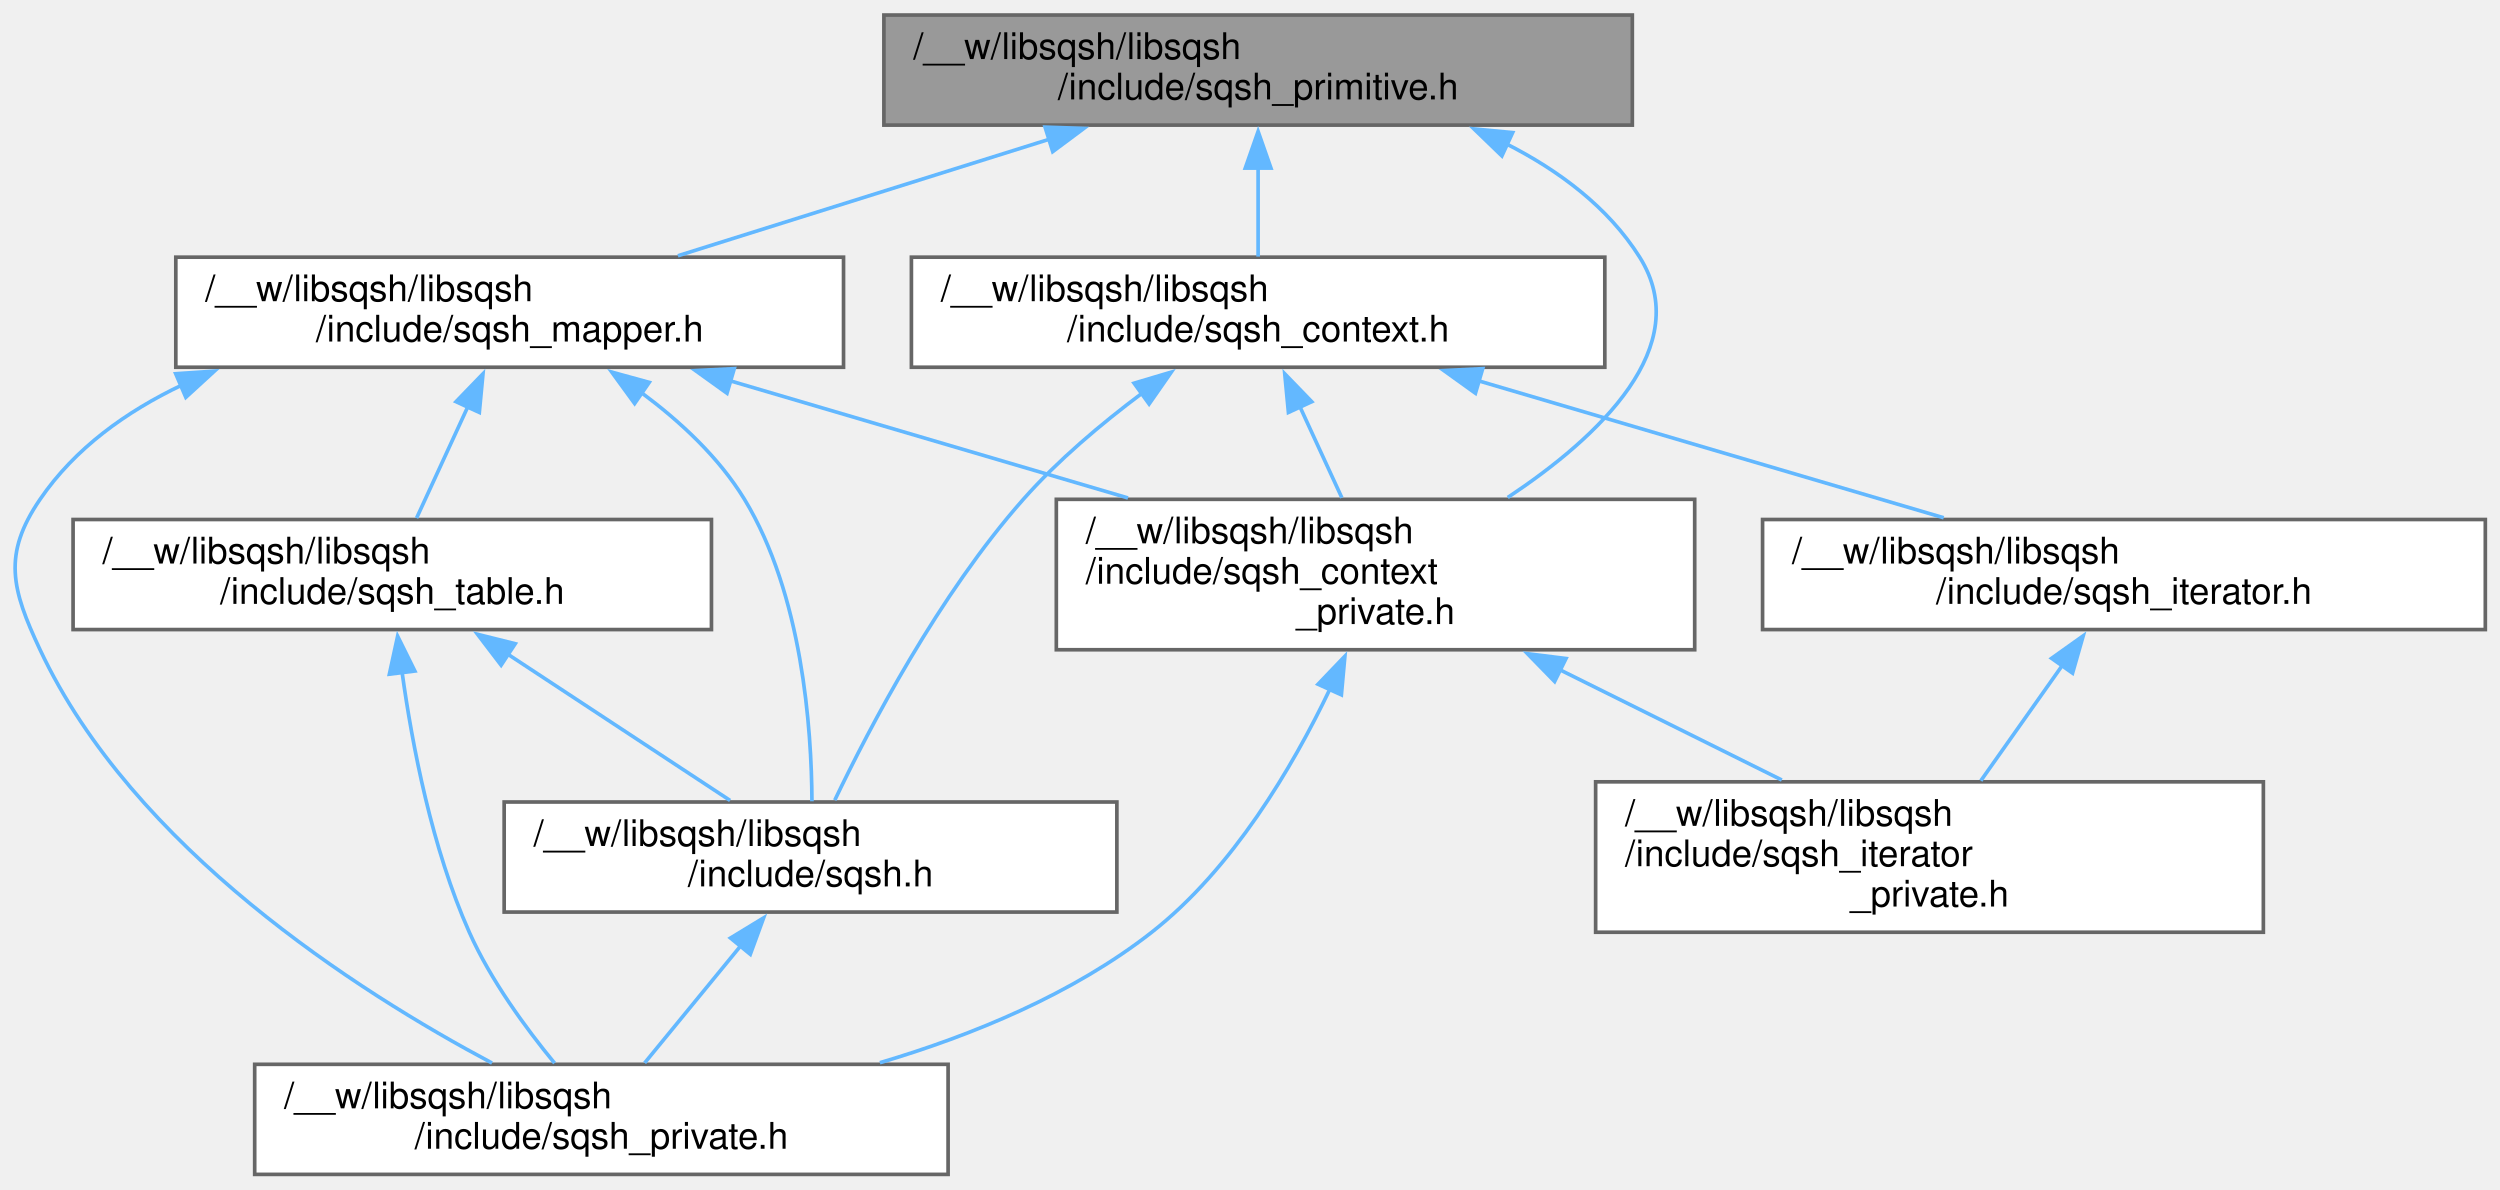
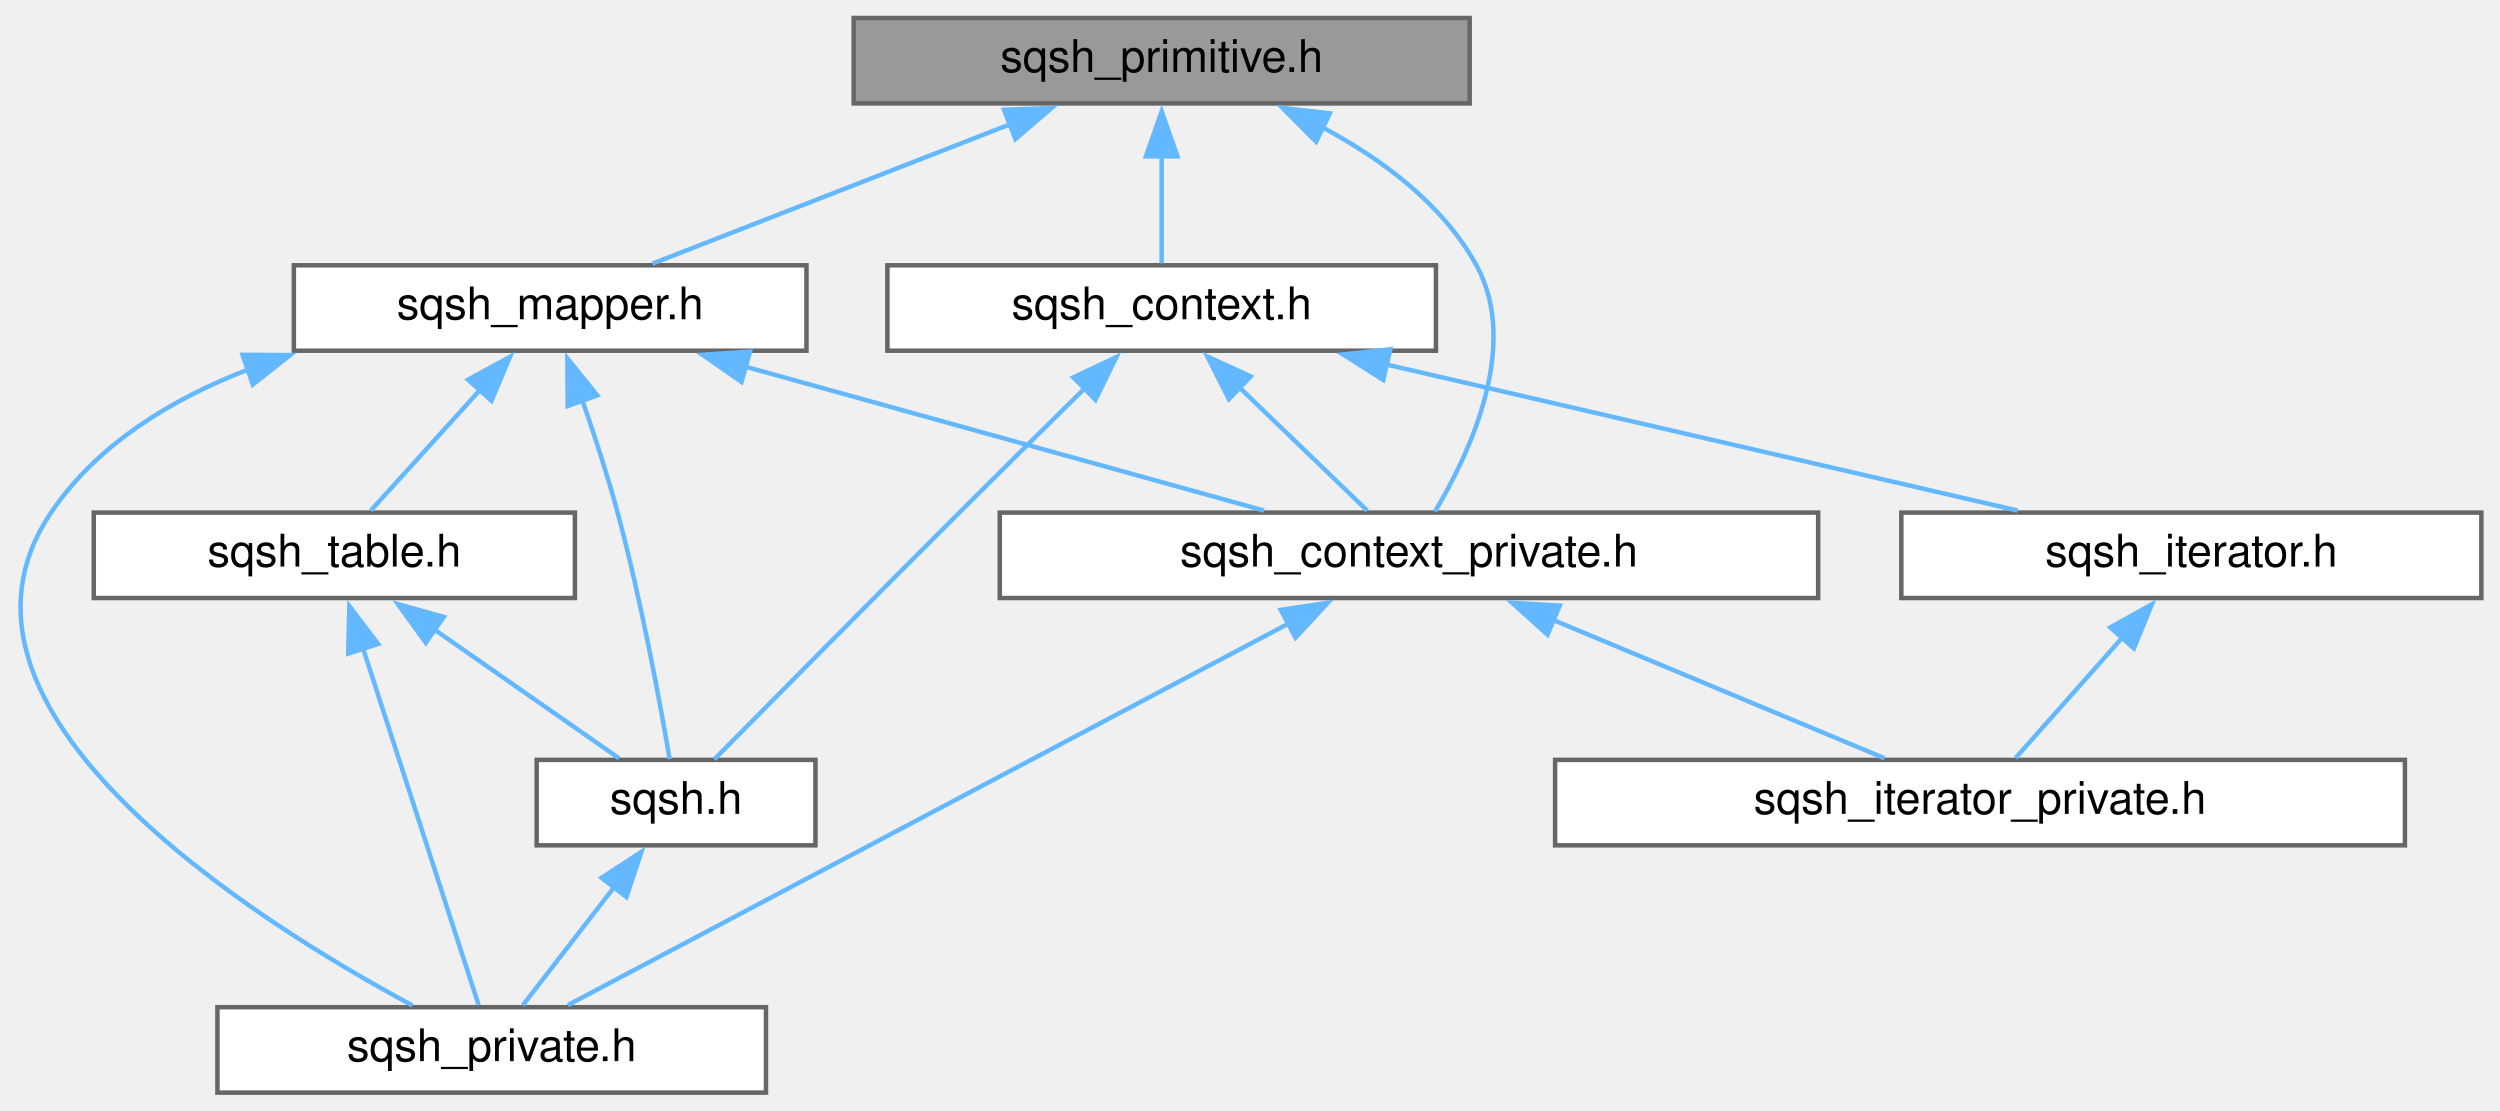
- <svg xmlns="http://www.w3.org/2000/svg" xmlns:xlink="http://www.w3.org/1999/xlink" width="681pt" height="324pt" viewBox="0.00 0.00 681.42 324.00">
-   <g id="graph0" class="graph" transform="scale(1 1) rotate(0) translate(4 320)">
+ <svg xmlns="http://www.w3.org/2000/svg" xmlns:xlink="http://www.w3.org/1999/xlink" width="556pt" height="247pt" viewBox="0.00 0.00 555.71 247.00">
+   <g id="graph0" class="graph" transform="scale(1 1) rotate(0) translate(4 243)">
    <g id="node1" class="node">
      <g id="a_node1">
        <a xlink:title=" ">
-           <polygon fill="#999999" stroke="#666666" points="440.92,-316 236.92,-316 236.92,-286 440.92,-286 440.92,-316" />
-           <text text-anchor="start" x="244.92" y="-304" font-family="Helvetica,sans-Serif" font-size="10.00">/__w/libsqsh/libsqsh</text>
-           <text text-anchor="middle" x="338.92" y="-293" font-family="Helvetica,sans-Serif" font-size="10.00">/include/sqsh_primitive.h</text>
+           <polygon fill="#999999" stroke="#666666" points="322.71,-239 185.71,-239 185.71,-220 322.71,-220 322.71,-239" />
+           <text text-anchor="middle" x="254.21" y="-227" font-family="Helvetica,sans-Serif" font-size="10.00">sqsh_primitive.h</text>
        </a>
      </g>
    </g>
    <g id="node2" class="node">
      <g id="a_node2">
        <a xlink:href="sqsh__context_8h.html" target="_top" xlink:title=" ">
-           <polygon fill="white" stroke="#666666" points="433.42,-250 244.42,-250 244.42,-220 433.42,-220 433.42,-250" />
-           <text text-anchor="start" x="252.42" y="-238" font-family="Helvetica,sans-Serif" font-size="10.00">/__w/libsqsh/libsqsh</text>
-           <text text-anchor="middle" x="338.92" y="-227" font-family="Helvetica,sans-Serif" font-size="10.00">/include/sqsh_context.h</text>
+           <polygon fill="white" stroke="#666666" points="315.21,-184 193.21,-184 193.21,-165 315.21,-165 315.21,-184" />
+           <text text-anchor="middle" x="254.21" y="-172" font-family="Helvetica,sans-Serif" font-size="10.00">sqsh_context.h</text>
        </a>
      </g>
    </g>
    <g id="edge1" class="edge">
-       <path fill="none" stroke="#63b8ff" d="M338.92,-274.39C338.92,-266.13 338.92,-257.28 338.92,-250.16" />
-       <polygon fill="#63b8ff" stroke="#63b8ff" points="335.42,-274.28 338.92,-284.28 342.42,-274.28 335.42,-274.28" />
+       <path fill="none" stroke="#63b8ff" d="M254.21,-208.35C254.21,-200.1 254.21,-190.97 254.21,-184.44" />
+       <polygon fill="#63b8ff" stroke="#63b8ff" points="250.71,-208.23 254.21,-218.23 257.71,-208.23 250.71,-208.23" />
    </g>
    <g id="node5" class="node">
      <g id="a_node5">
        <a xlink:href="sqsh__context__private_8h.html" target="_top" xlink:title=" ">
-           <polygon fill="white" stroke="#666666" points="457.92,-184 283.92,-184 283.92,-143 457.92,-143 457.92,-184" />
-           <text text-anchor="start" x="291.92" y="-172" font-family="Helvetica,sans-Serif" font-size="10.00">/__w/libsqsh/libsqsh</text>
-           <text text-anchor="start" x="291.92" y="-161" font-family="Helvetica,sans-Serif" font-size="10.00">/include/sqsh_context</text>
-           <text text-anchor="middle" x="370.92" y="-150" font-family="Helvetica,sans-Serif" font-size="10.00">_private.h</text>
+           <polygon fill="white" stroke="#666666" points="400.21,-129 218.21,-129 218.21,-110 400.21,-110 400.21,-129" />
+           <text text-anchor="middle" x="309.21" y="-117" font-family="Helvetica,sans-Serif" font-size="10.00">sqsh_context_private.h</text>
        </a>
      </g>
    </g>
    <g id="edge9" class="edge">
-       <path fill="none" stroke="#63b8ff" d="M406.46,-280.95C420.88,-273.65 434.34,-263.64 442.92,-250 458.15,-225.77 431.93,-201.08 406.96,-184.5" />
-       <polygon fill="#63b8ff" stroke="#63b8ff" points="405.37,-277.6 397.75,-284.96 408.3,-283.96 405.37,-277.6" />
+       <path fill="none" stroke="#63b8ff" d="M289.7,-214.82C303,-207.75 316.7,-197.68 324.21,-184 334.03,-166.13 322.62,-142 314.99,-129.24" />
+       <polygon fill="#63b8ff" stroke="#63b8ff" points="288.56,-211.48 281.08,-218.99 291.61,-217.79 288.56,-211.48" />
    </g>
    <g id="node8" class="node">
      <g id="a_node8">
        <a xlink:href="sqsh__mapper_8h.html" target="_top" xlink:title=" ">
-           <polygon fill="white" stroke="#666666" points="225.92,-250 43.92,-250 43.92,-220 225.92,-220 225.92,-250" />
-           <text text-anchor="start" x="51.92" y="-238" font-family="Helvetica,sans-Serif" font-size="10.00">/__w/libsqsh/libsqsh</text>
-           <text text-anchor="middle" x="134.92" y="-227" font-family="Helvetica,sans-Serif" font-size="10.00">/include/sqsh_mapper.h</text>
+           <polygon fill="white" stroke="#666666" points="175.21,-184 61.21,-184 61.21,-165 175.21,-165 175.21,-184" />
+           <text text-anchor="middle" x="118.21" y="-172" font-family="Helvetica,sans-Serif" font-size="10.00">sqsh_mapper.h</text>
        </a>
      </g>
    </g>
    <g id="edge10" class="edge">
-       <path fill="none" stroke="#63b8ff" d="M281.92,-282.12C249.99,-272.1 210.71,-259.78 180.78,-250.39" />
-       <polygon fill="#63b8ff" stroke="#63b8ff" points="280.85,-285.45 291.44,-285.1 282.94,-278.77 280.85,-285.45" />
+       <path fill="none" stroke="#63b8ff" d="M220.73,-215.45C195.91,-205.78 162.74,-192.85 140.94,-184.36" />
+       <polygon fill="#63b8ff" stroke="#63b8ff" points="219.14,-218.59 229.73,-218.96 221.68,-212.07 219.14,-218.59" />
    </g>
    <g id="node3" class="node">
      <g id="a_node3">
        <a xlink:href="sqsh_8h.html" target="_top" xlink:title=" ">
-           <polygon fill="white" stroke="#666666" points="300.42,-101.5 133.42,-101.5 133.42,-71.5 300.42,-71.5 300.42,-101.5" />
-           <text text-anchor="start" x="141.42" y="-89.5" font-family="Helvetica,sans-Serif" font-size="10.00">/__w/libsqsh/libsqsh</text>
-           <text text-anchor="middle" x="216.92" y="-78.5" font-family="Helvetica,sans-Serif" font-size="10.00">/include/sqsh.h</text>
+           <polygon fill="white" stroke="#666666" points="177.21,-74 115.21,-74 115.21,-55 177.21,-55 177.21,-74" />
+           <text text-anchor="middle" x="146.21" y="-62" font-family="Helvetica,sans-Serif" font-size="10.00">sqsh.h</text>
        </a>
      </g>
    </g>
    <g id="edge2" class="edge">
-       <path fill="none" stroke="#63b8ff" d="M307.17,-212.83C296.2,-204.61 284.31,-194.62 274.92,-184 251.99,-158.09 233.04,-121.88 223.53,-102" />
-       <polygon fill="#63b8ff" stroke="#63b8ff" points="305.11,-215.66 315.27,-218.68 309.21,-209.98 305.11,-215.66" />
+       <path fill="none" stroke="#63b8ff" d="M237.24,-156.79C228.79,-148.46 218.44,-138.22 209.21,-129 189.65,-109.47 166.83,-86.4 154.74,-74.15" />
+       <polygon fill="#63b8ff" stroke="#63b8ff" points="234.56,-159.07 244.14,-163.6 239.48,-154.08 234.56,-159.07" />
    </g>
    <g id="edge4" class="edge">
-       <path fill="none" stroke="#63b8ff" d="M350.34,-209.19C354.08,-201.06 358.19,-192.14 361.75,-184.42" />
-       <polygon fill="#63b8ff" stroke="#63b8ff" points="347.18,-207.68 346.18,-218.22 353.54,-210.61 347.18,-207.68" />
+       <path fill="none" stroke="#63b8ff" d="M271.56,-156.78C280.96,-147.72 292.2,-136.9 299.93,-129.44" />
+       <polygon fill="#63b8ff" stroke="#63b8ff" points="269.16,-154.24 264.38,-163.7 274.01,-159.28 269.16,-154.24" />
    </g>
    <g id="node7" class="node">
      <g id="a_node7">
        <a xlink:href="sqsh__iterator_8h.html" target="_top" xlink:title=" ">
-           <polygon fill="white" stroke="#666666" points="673.42,-178.5 476.42,-178.5 476.42,-148.5 673.42,-148.5 673.42,-178.5" />
-           <text text-anchor="start" x="484.42" y="-166.5" font-family="Helvetica,sans-Serif" font-size="10.00">/__w/libsqsh/libsqsh</text>
-           <text text-anchor="middle" x="574.92" y="-155.5" font-family="Helvetica,sans-Serif" font-size="10.00">/include/sqsh_iterator.h</text>
+           <polygon fill="white" stroke="#666666" points="547.71,-129 418.71,-129 418.71,-110 547.71,-110 547.71,-129" />
+           <text text-anchor="middle" x="483.21" y="-117" font-family="Helvetica,sans-Serif" font-size="10.00">sqsh_iterator.h</text>
        </a>
      </g>
    </g>
    <g id="edge7" class="edge">
-       <path fill="none" stroke="#63b8ff" d="M399.11,-216.27C438.37,-204.71 488.97,-189.81 525.79,-178.97" />
-       <polygon fill="#63b8ff" stroke="#63b8ff" points="398.16,-212.91 389.55,-219.09 400.14,-219.62 398.16,-212.91" />
+       <path fill="none" stroke="#63b8ff" d="M304.2,-161.93C346.39,-152.17 405.94,-138.38 444.56,-129.45" />
+       <polygon fill="#63b8ff" stroke="#63b8ff" points="303.49,-158.5 294.53,-164.17 305.06,-165.32 303.49,-158.5" />
    </g>
    <g id="node4" class="node">
      <g id="a_node4">
        <a xlink:href="sqsh__private_8h.html" target="_top" xlink:title=" ">
-           <polygon fill="white" stroke="#666666" points="254.42,-30 65.42,-30 65.42,0 254.42,0 254.42,-30" />
-           <text text-anchor="start" x="73.42" y="-18" font-family="Helvetica,sans-Serif" font-size="10.00">/__w/libsqsh/libsqsh</text>
-           <text text-anchor="middle" x="159.92" y="-7" font-family="Helvetica,sans-Serif" font-size="10.00">/include/sqsh_private.h</text>
+           <polygon fill="white" stroke="#666666" points="166.21,-19 44.21,-19 44.21,0 166.21,0 166.21,-19" />
+           <text text-anchor="middle" x="105.21" y="-7" font-family="Helvetica,sans-Serif" font-size="10.00">sqsh_private.h</text>
        </a>
      </g>
    </g>
    <g id="edge3" class="edge">
-       <path fill="none" stroke="#63b8ff" d="M197.93,-62.35C189.26,-51.78 179.27,-39.6 171.71,-30.38" />
-       <polygon fill="#63b8ff" stroke="#63b8ff" points="195.1,-64.42 204.15,-69.93 200.51,-59.98 195.1,-64.42" />
+       <path fill="none" stroke="#63b8ff" d="M132.4,-45.65C125.58,-36.84 117.66,-26.59 112.13,-19.44" />
+       <polygon fill="#63b8ff" stroke="#63b8ff" points="129.63,-47.78 138.51,-53.55 135.16,-43.5 129.63,-47.78" />
    </g>
    <g id="edge6" class="edge">
-       <path fill="none" stroke="#63b8ff" d="M358.44,-132.17C348.27,-110.9 331.97,-83.28 309.92,-66 288.52,-49.24 261.24,-37.97 235.83,-30.44" />
-       <polygon fill="#63b8ff" stroke="#63b8ff" points="355.25,-133.6 362.58,-141.25 361.62,-130.7 355.25,-133.6" />
+       <path fill="none" stroke="#63b8ff" d="M282.59,-104.41C239.97,-81.84 157.61,-38.24 122.14,-19.46" />
+       <polygon fill="#63b8ff" stroke="#63b8ff" points="280.7,-107.37 291.18,-108.95 283.98,-101.18 280.7,-107.37" />
    </g>
    <g id="node6" class="node">
      <g id="a_node6">
        <a xlink:href="sqsh__iterator__private_8h.html" target="_top" xlink:title=" ">
-           <polygon fill="white" stroke="#666666" points="612.92,-107 430.92,-107 430.92,-66 612.92,-66 612.92,-107" />
-           <text text-anchor="start" x="438.92" y="-95" font-family="Helvetica,sans-Serif" font-size="10.00">/__w/libsqsh/libsqsh</text>
-           <text text-anchor="start" x="438.92" y="-84" font-family="Helvetica,sans-Serif" font-size="10.00">/include/sqsh_iterator</text>
-           <text text-anchor="middle" x="521.92" y="-73" font-family="Helvetica,sans-Serif" font-size="10.00">_private.h</text>
+           <polygon fill="white" stroke="#666666" points="530.71,-74 341.71,-74 341.71,-55 530.71,-55 530.71,-74" />
+           <text text-anchor="middle" x="436.21" y="-62" font-family="Helvetica,sans-Serif" font-size="10.00">sqsh_iterator_private.h</text>
        </a>
      </g>
    </g>
    <g id="edge5" class="edge">
-       <path fill="none" stroke="#63b8ff" d="M421.29,-137.48C440.92,-127.73 463.12,-116.7 481.66,-107.49" />
-       <polygon fill="#63b8ff" stroke="#63b8ff" points="419.74,-134.34 412.34,-141.92 422.85,-140.61 419.74,-134.34" />
+       <path fill="none" stroke="#63b8ff" d="M341.1,-105.19C364.21,-95.55 394.81,-82.78 414.99,-74.36" />
+       <polygon fill="#63b8ff" stroke="#63b8ff" points="340.03,-101.84 332.15,-108.93 342.73,-108.31 340.03,-101.84" />
    </g>
    <g id="edge8" class="edge">
-       <path fill="none" stroke="#63b8ff" d="M558.24,-138.9C551.06,-128.74 542.76,-117 535.91,-107.3" />
-       <polygon fill="#63b8ff" stroke="#63b8ff" points="555.19,-140.66 563.82,-146.8 560.91,-136.62 555.19,-140.66" />
+       <path fill="none" stroke="#63b8ff" d="M467.88,-101.22C459.96,-92.28 450.62,-81.74 444.14,-74.44" />
+       <polygon fill="#63b8ff" stroke="#63b8ff" points="465.19,-103.46 474.45,-108.62 470.43,-98.81 465.19,-103.46" />
    </g>
    <g id="edge11" class="edge">
-       <path fill="none" stroke="#63b8ff" d="M170.72,-213.16C181.32,-205.31 191.95,-195.46 198.92,-184 214.67,-158.08 217.22,-121.55 217.31,-101.7" />
-       <polygon fill="#63b8ff" stroke="#63b8ff" points="168.98,-210.11 162.74,-218.68 172.96,-215.87 168.98,-210.11" />
+       <path fill="none" stroke="#63b8ff" d="M125.38,-153.94C128.06,-146.24 130.98,-137.26 133.21,-129 138.43,-109.66 142.68,-86.52 144.78,-74.21" />
+       <polygon fill="#63b8ff" stroke="#63b8ff" points="122.11,-152.71 122.03,-163.31 128.7,-155.07 122.11,-152.71" />
    </g>
    <g id="edge13" class="edge">
-       <path fill="none" stroke="#63b8ff" d="M45.66,-215.18C30.39,-207.93 16.41,-197.9 6.92,-184 -3.36,-168.95 -0.83,-159.49 6.92,-143 32.3,-88.94 93.25,-49.95 130.1,-30.35" />
-       <polygon fill="#63b8ff" stroke="#63b8ff" points="43.89,-218.23 54.46,-218.95 46.65,-211.8 43.89,-218.23" />
+       <path fill="none" stroke="#63b8ff" d="M51.12,-160.85C33.99,-154.26 17.52,-144.24 7.21,-129 -22.33,-85.33 52.04,-38.51 87.57,-19.39" />
+       <polygon fill="#63b8ff" stroke="#63b8ff" points="49.8,-164.09 60.39,-164.03 52.07,-157.47 49.8,-164.09" />
    </g>
    <g id="edge12" class="edge">
-       <path fill="none" stroke="#63b8ff" d="M194.99,-216.31C228.08,-206.56 269.25,-194.44 303.45,-184.37" />
-       <polygon fill="#63b8ff" stroke="#63b8ff" points="194.16,-212.91 185.55,-219.09 196.14,-219.62 194.16,-212.91" />
+       <path fill="none" stroke="#63b8ff" d="M161.49,-161.49C196.57,-151.76 245.24,-138.25 276.97,-129.45" />
+       <polygon fill="#63b8ff" stroke="#63b8ff" points="160.77,-158.06 152.07,-164.1 162.64,-164.8 160.77,-158.06" />
    </g>
    <g id="node9" class="node">
      <g id="a_node9">
        <a xlink:href="sqsh__table_8h.html" target="_top" xlink:title=" ">
-           <polygon fill="white" stroke="#666666" points="189.92,-178.5 15.92,-178.5 15.92,-148.5 189.92,-148.5 189.92,-178.5" />
-           <text text-anchor="start" x="23.92" y="-166.5" font-family="Helvetica,sans-Serif" font-size="10.00">/__w/libsqsh/libsqsh</text>
-           <text text-anchor="middle" x="102.92" y="-155.5" font-family="Helvetica,sans-Serif" font-size="10.00">/include/sqsh_table.h</text>
+           <polygon fill="white" stroke="#666666" points="123.71,-129 16.71,-129 16.71,-110 123.71,-110 123.71,-129" />
+           <text text-anchor="middle" x="70.21" y="-117" font-family="Helvetica,sans-Serif" font-size="10.00">sqsh_table.h</text>
        </a>
      </g>
    </g>
    <g id="edge14" class="edge">
-       <path fill="none" stroke="#63b8ff" d="M123.51,-209.23C118.83,-199.06 113.57,-187.64 109.54,-178.88" />
-       <polygon fill="#63b8ff" stroke="#63b8ff" points="120.29,-210.61 127.65,-218.22 126.65,-207.68 120.29,-210.61" />
+       <path fill="none" stroke="#63b8ff" d="M102.56,-156.22C94.46,-147.28 84.92,-136.74 78.31,-129.44" />
+       <polygon fill="#63b8ff" stroke="#63b8ff" points="99.96,-158.56 109.27,-163.63 105.15,-153.86 99.96,-158.56" />
    </g>
    <g id="edge15" class="edge">
-       <path fill="none" stroke="#63b8ff" d="M134.46,-141.75C153.71,-129.09 177.83,-113.21 195,-101.92" />
-       <polygon fill="#63b8ff" stroke="#63b8ff" points="132.59,-138.79 126.16,-147.21 136.44,-144.64 132.59,-138.79" />
+       <path fill="none" stroke="#63b8ff" d="M92.17,-103.19C105.58,-93.84 122.26,-82.21 133.51,-74.36" />
+       <polygon fill="#63b8ff" stroke="#63b8ff" points="90.55,-100.05 84.34,-108.64 94.55,-105.79 90.55,-100.05" />
    </g>
    <g id="edge16" class="edge">
-       <path fill="none" stroke="#63b8ff" d="M105.59,-136.92C108.35,-116.94 113.75,-88.83 123.92,-66 129.75,-52.91 139.34,-39.82 147.16,-30.32" />
-       <polygon fill="#63b8ff" stroke="#63b8ff" points="102.13,-136.34 104.38,-146.69 109.08,-137.2 102.13,-136.34" />
+       <path fill="none" stroke="#63b8ff" d="M76.56,-98.9C84.2,-75.33 96.69,-36.81 102.31,-19.46" />
+       <polygon fill="#63b8ff" stroke="#63b8ff" points="73.3,-97.63 73.54,-108.22 79.95,-99.79 73.3,-97.63" />
    </g>
  </g>
</svg>
